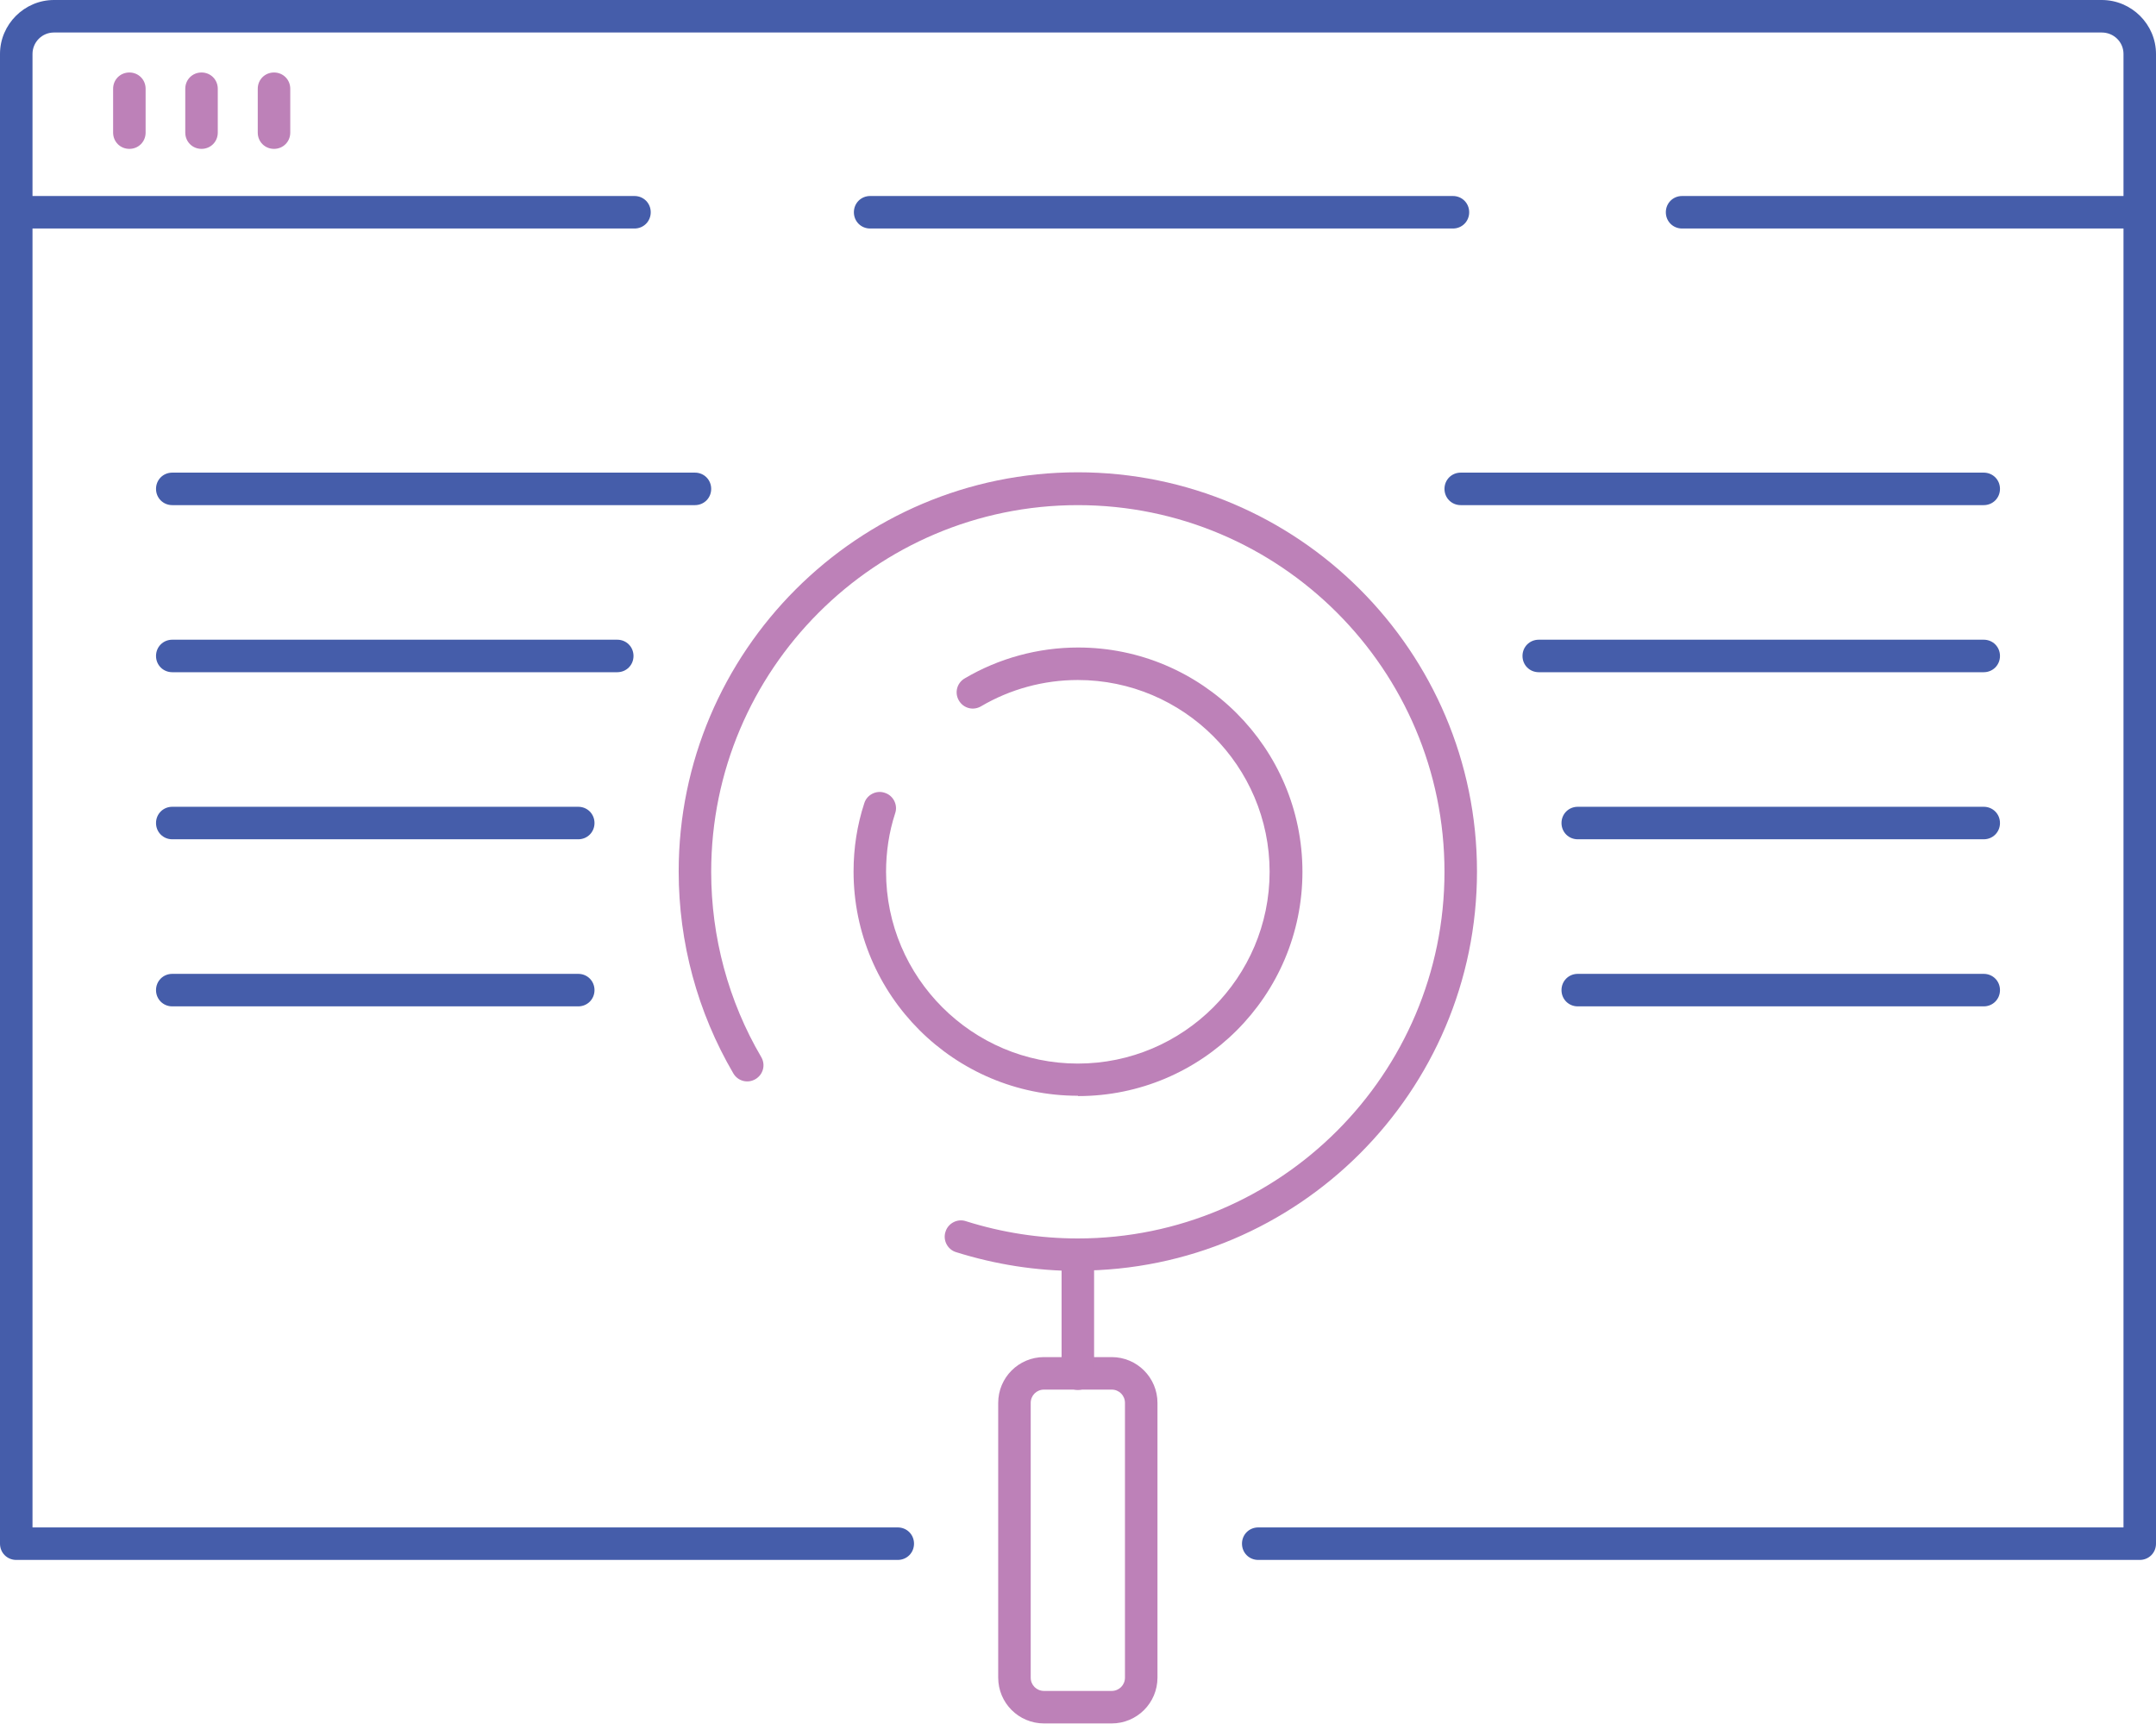
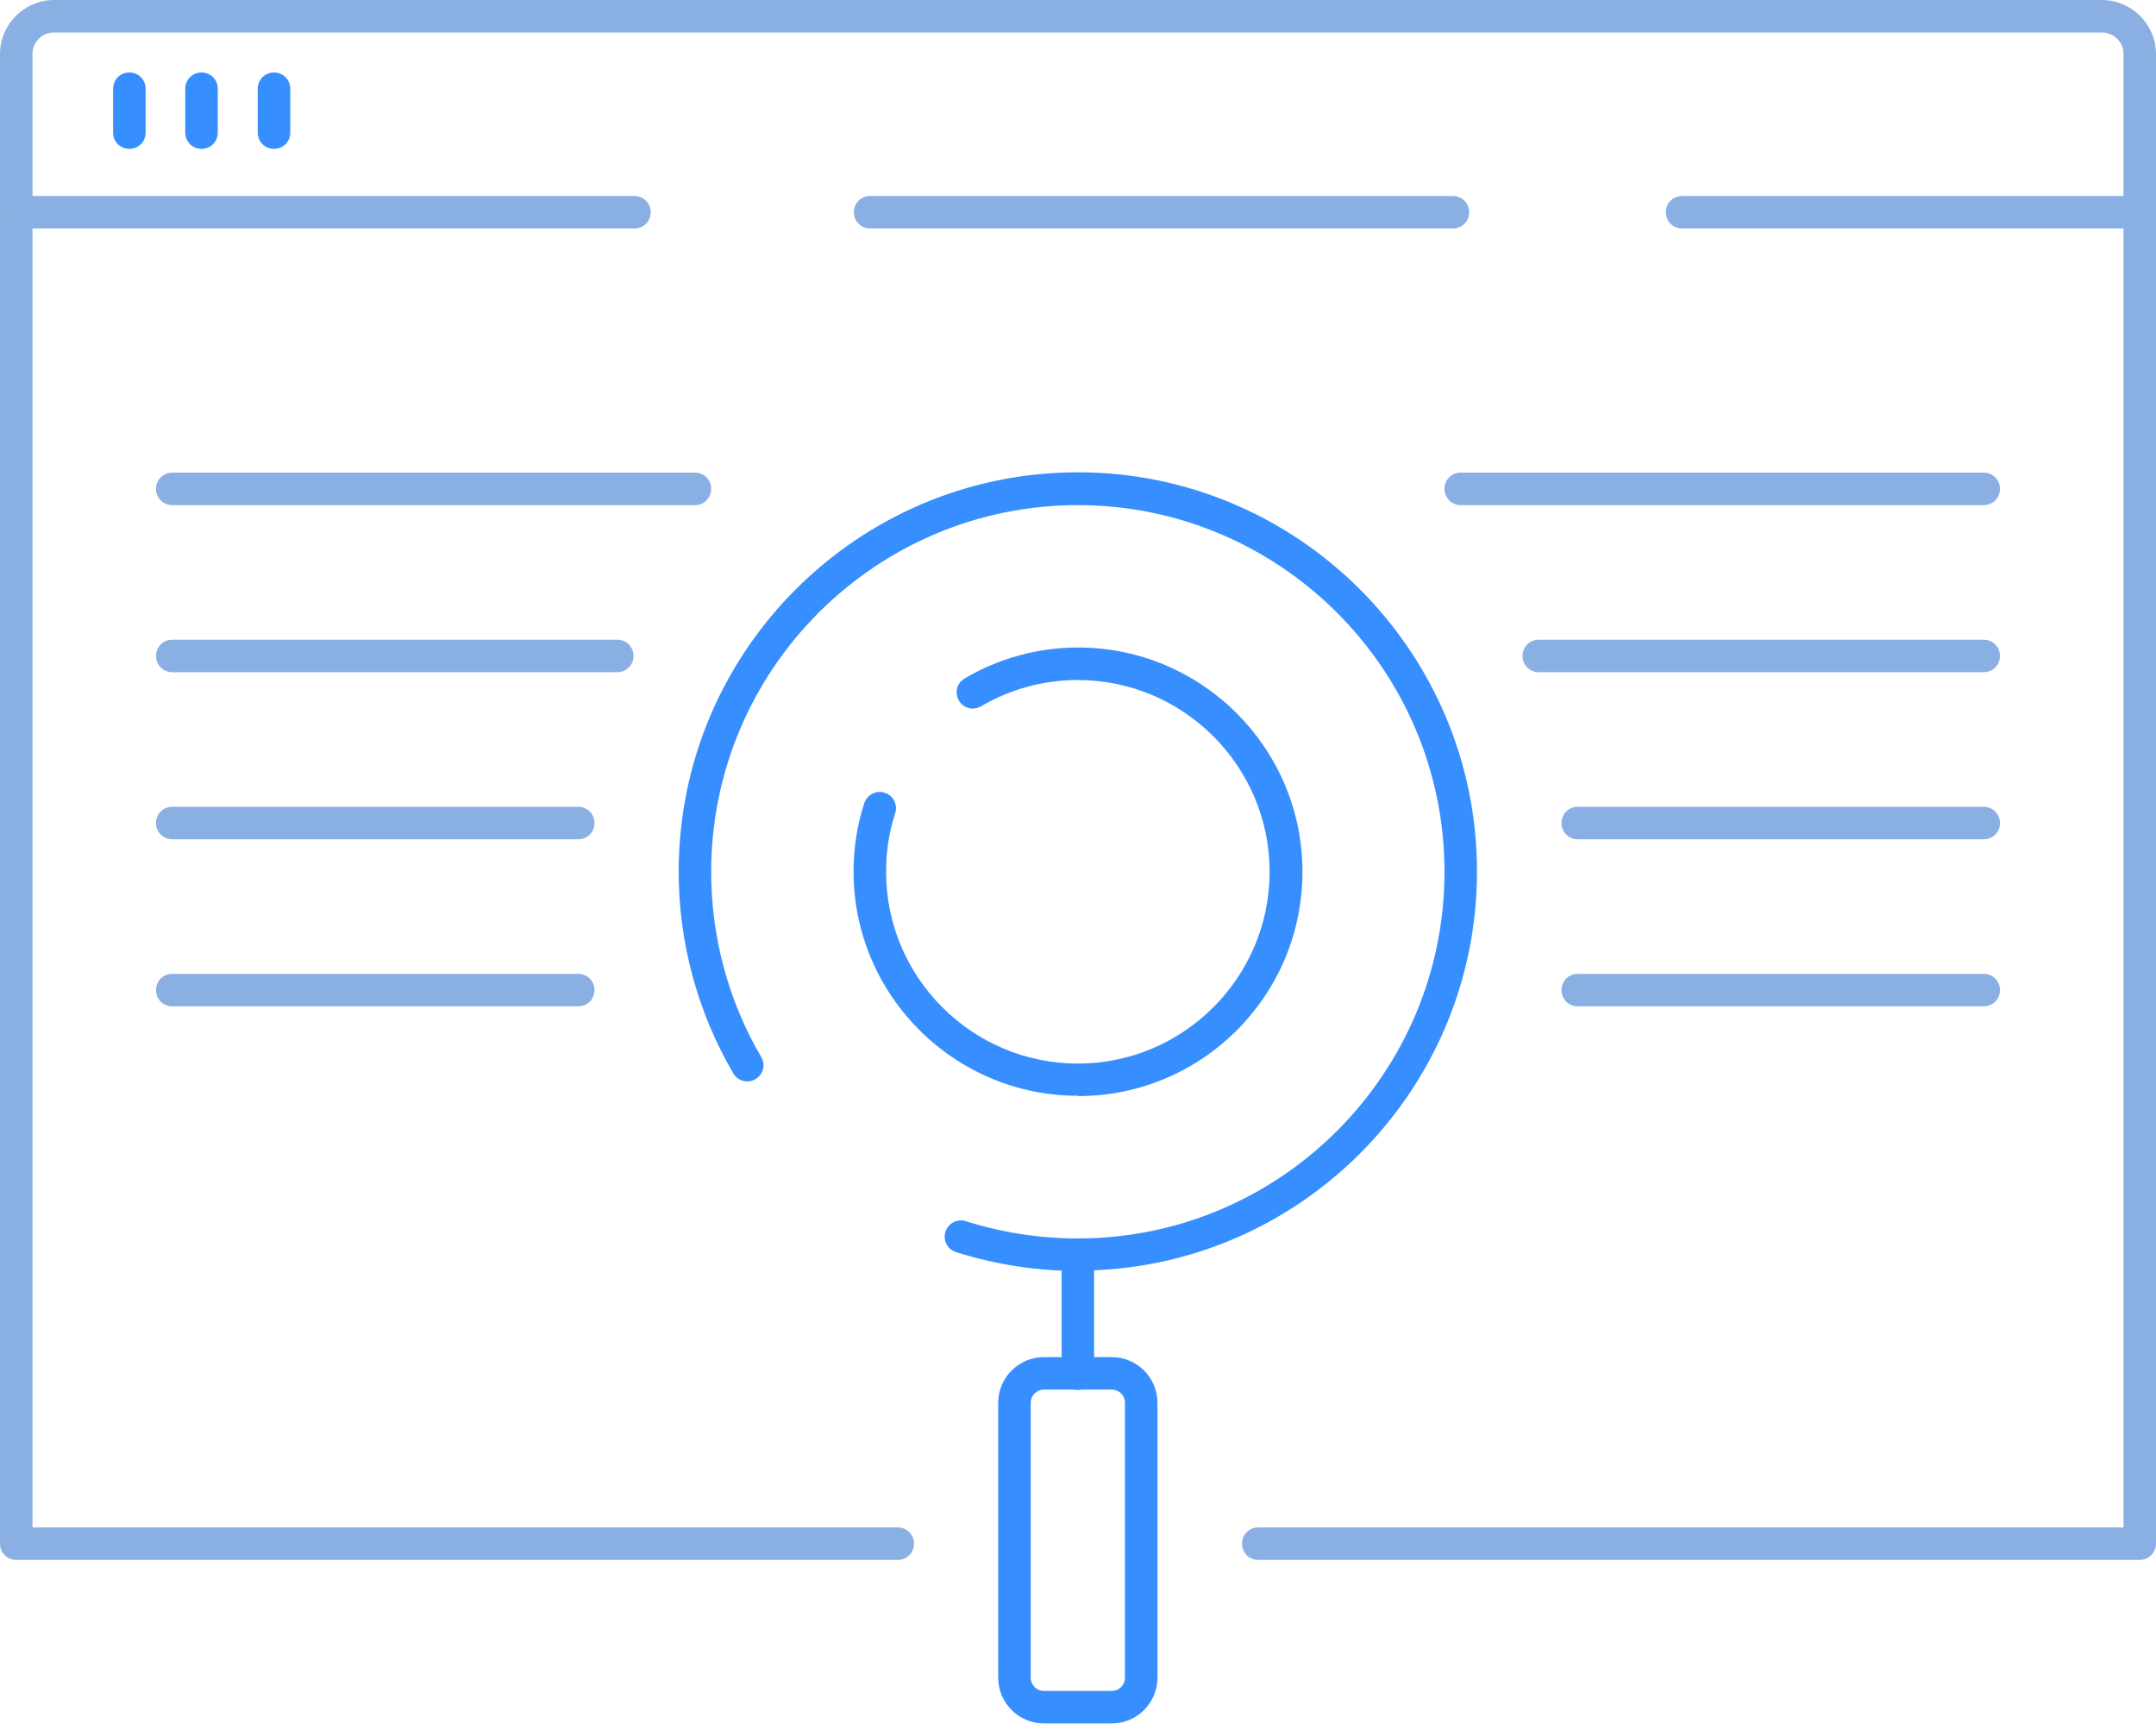
<svg xmlns="http://www.w3.org/2000/svg" id="uuid-82edc12a-943f-45d3-9ddc-ee9667bd0ab1" viewBox="0 0 66.33 53.02">
  <defs>
-     <style>.uuid-adc3cc8d-1349-43e1-9c9f-17d9011e8c8e{fill:#bd81b8;}.uuid-055ce07b-2102-457e-b961-d832f7989be8{fill:#455daa;}</style>
+     <style>.uuid-adc3cc8d-1349-43e1-9c9f-17d9011e8c8e{fill:#378eff;}.uuid-055ce07b-2102-457e-b961-d832f7989be8{fill:#8ab0e3;}</style>
  </defs>
  <g>
    <g>
      <path class="uuid-055ce07b-2102-457e-b961-d832f7989be8" d="M65.83,47.99h-27.12c-.28,0-.5-.22-.5-.5s.22-.5,.5-.5h26.62V1.66c0-.37-.3-.66-.67-.66H1.66c-.37,0-.66,.3-.66,.66V46.99H27.62c.28,0,.5,.22,.5,.5s-.22,.5-.5,.5H.5c-.28,0-.5-.22-.5-.5V1.66C0,.75,.75,0,1.66,0h63c.92,0,1.67,.75,1.67,1.66V47.49c0,.28-.22,.5-.5,.5Z" />
      <path class="uuid-055ce07b-2102-457e-b961-d832f7989be8" d="M65.83,7.03h-14.08c-.28,0-.5-.22-.5-.5s.22-.5,.5-.5h14.08c.28,0,.5,.22,.5,.5s-.22,.5-.5,.5Z" />
      <path class="uuid-055ce07b-2102-457e-b961-d832f7989be8" d="M44.7,7.03H26.77c-.28,0-.5-.22-.5-.5s.22-.5,.5-.5h17.93c.28,0,.5,.22,.5,.5s-.22,.5-.5,.5Z" />
      <path class="uuid-055ce07b-2102-457e-b961-d832f7989be8" d="M19.52,7.03H.5c-.28,0-.5-.22-.5-.5s.22-.5,.5-.5H19.52c.28,0,.5,.22,.5,.5s-.22,.5-.5,.5Z" />
      <g>
        <path class="uuid-adc3cc8d-1349-43e1-9c9f-17d9011e8c8e" d="M3.98,4.58c-.28,0-.5-.22-.5-.5v-1.35c0-.28,.22-.5,.5-.5s.5,.22,.5,.5v1.35c0,.28-.22,.5-.5,.5Z" />
        <path class="uuid-adc3cc8d-1349-43e1-9c9f-17d9011e8c8e" d="M6.2,4.58c-.28,0-.5-.22-.5-.5v-1.35c0-.28,.22-.5,.5-.5s.5,.22,.5,.5v1.35c0,.28-.22,.5-.5,.5Z" />
        <path class="uuid-adc3cc8d-1349-43e1-9c9f-17d9011e8c8e" d="M8.43,4.58c-.28,0-.5-.22-.5-.5v-1.35c0-.28,.22-.5,.5-.5s.5,.22,.5,.5v1.35c0,.28-.22,.5-.5,.5Z" />
      </g>
    </g>
    <path class="uuid-adc3cc8d-1349-43e1-9c9f-17d9011e8c8e" d="M33.16,33.71c-3.8,0-6.9-3.09-6.9-6.9,0-.72,.11-1.43,.33-2.1,.08-.26,.37-.41,.63-.32,.26,.08,.41,.37,.32,.63-.19,.58-.28,1.19-.28,1.8,0,3.25,2.65,5.9,5.9,5.9s5.9-2.65,5.9-5.9-2.65-5.9-5.9-5.9c-1.05,0-2.08,.28-2.98,.81-.24,.14-.54,.06-.68-.18-.14-.24-.06-.54,.18-.68,1.05-.62,2.26-.95,3.49-.95,3.8,0,6.9,3.09,6.9,6.9s-3.09,6.9-6.9,6.9Z" />
    <path class="uuid-adc3cc8d-1349-43e1-9c9f-17d9011e8c8e" d="M33.16,39.1c-1.28,0-2.54-.2-3.75-.58-.26-.08-.41-.37-.32-.63,.08-.26,.37-.41,.63-.32,1.11,.35,2.27,.53,3.44,.53,6.22,0,11.28-5.06,11.28-11.28s-5.06-11.28-11.28-11.28-11.28,5.06-11.28,11.28c0,2.01,.53,3.98,1.54,5.7,.14,.24,.06,.54-.18,.68-.24,.14-.54,.06-.68-.18-1.1-1.88-1.68-4.02-1.68-6.21,0-6.77,5.51-12.28,12.28-12.28s12.28,5.51,12.28,12.28-5.51,12.28-12.28,12.28Z" />
    <path class="uuid-adc3cc8d-1349-43e1-9c9f-17d9011e8c8e" d="M34.2,53.02h-2.08c-.78,0-1.41-.63-1.41-1.41v-8.45c0-.78,.63-1.41,1.41-1.41h2.08c.78,0,1.41,.63,1.41,1.41v8.45c0,.78-.63,1.41-1.41,1.41Zm-2.08-10.27c-.23,0-.41,.18-.41,.41v8.45c0,.23,.18,.41,.41,.41h2.08c.23,0,.41-.18,.41-.41v-8.45c0-.23-.18-.41-.41-.41h-2.08Z" />
    <path class="uuid-adc3cc8d-1349-43e1-9c9f-17d9011e8c8e" d="M33.16,42.76c-.28,0-.5-.22-.5-.5v-3.66c0-.28,.22-.5,.5-.5s.5,.22,.5,.5v3.66c0,.28-.22,.5-.5,.5Z" />
  </g>
  <path class="uuid-055ce07b-2102-457e-b961-d832f7989be8" d="M21.38,15.54H5.3c-.28,0-.5-.22-.5-.5s.22-.5,.5-.5H21.38c.28,0,.5,.22,.5,.5s-.22,.5-.5,.5Z" />
  <path class="uuid-055ce07b-2102-457e-b961-d832f7989be8" d="M61.03,15.54h-16.09c-.28,0-.5-.22-.5-.5s.22-.5,.5-.5h16.09c.28,0,.5,.22,.5,.5s-.22,.5-.5,.5Z" />
  <path class="uuid-055ce07b-2102-457e-b961-d832f7989be8" d="M18.99,20.68H5.3c-.28,0-.5-.22-.5-.5s.22-.5,.5-.5h13.69c.28,0,.5,.22,.5,.5s-.22,.5-.5,.5Z" />
  <path class="uuid-055ce07b-2102-457e-b961-d832f7989be8" d="M61.03,20.68h-13.69c-.28,0-.5-.22-.5-.5s.22-.5,.5-.5h13.69c.28,0,.5,.22,.5,.5s-.22,.5-.5,.5Z" />
  <path class="uuid-055ce07b-2102-457e-b961-d832f7989be8" d="M17.79,25.82H5.3c-.28,0-.5-.22-.5-.5s.22-.5,.5-.5h12.49c.28,0,.5,.22,.5,.5s-.22,.5-.5,.5Z" />
  <path class="uuid-055ce07b-2102-457e-b961-d832f7989be8" d="M61.03,25.82h-12.49c-.28,0-.5-.22-.5-.5s.22-.5,.5-.5h12.49c.28,0,.5,.22,.5,.5s-.22,.5-.5,.5Z" />
  <path class="uuid-055ce07b-2102-457e-b961-d832f7989be8" d="M17.79,30.96H5.3c-.28,0-.5-.22-.5-.5s.22-.5,.5-.5h12.49c.28,0,.5,.22,.5,.5s-.22,.5-.5,.5Z" />
  <path class="uuid-055ce07b-2102-457e-b961-d832f7989be8" d="M61.03,30.96h-12.49c-.28,0-.5-.22-.5-.5s.22-.5,.5-.5h12.49c.28,0,.5,.22,.5,.5s-.22,.5-.5,.5Z" />
</svg>
